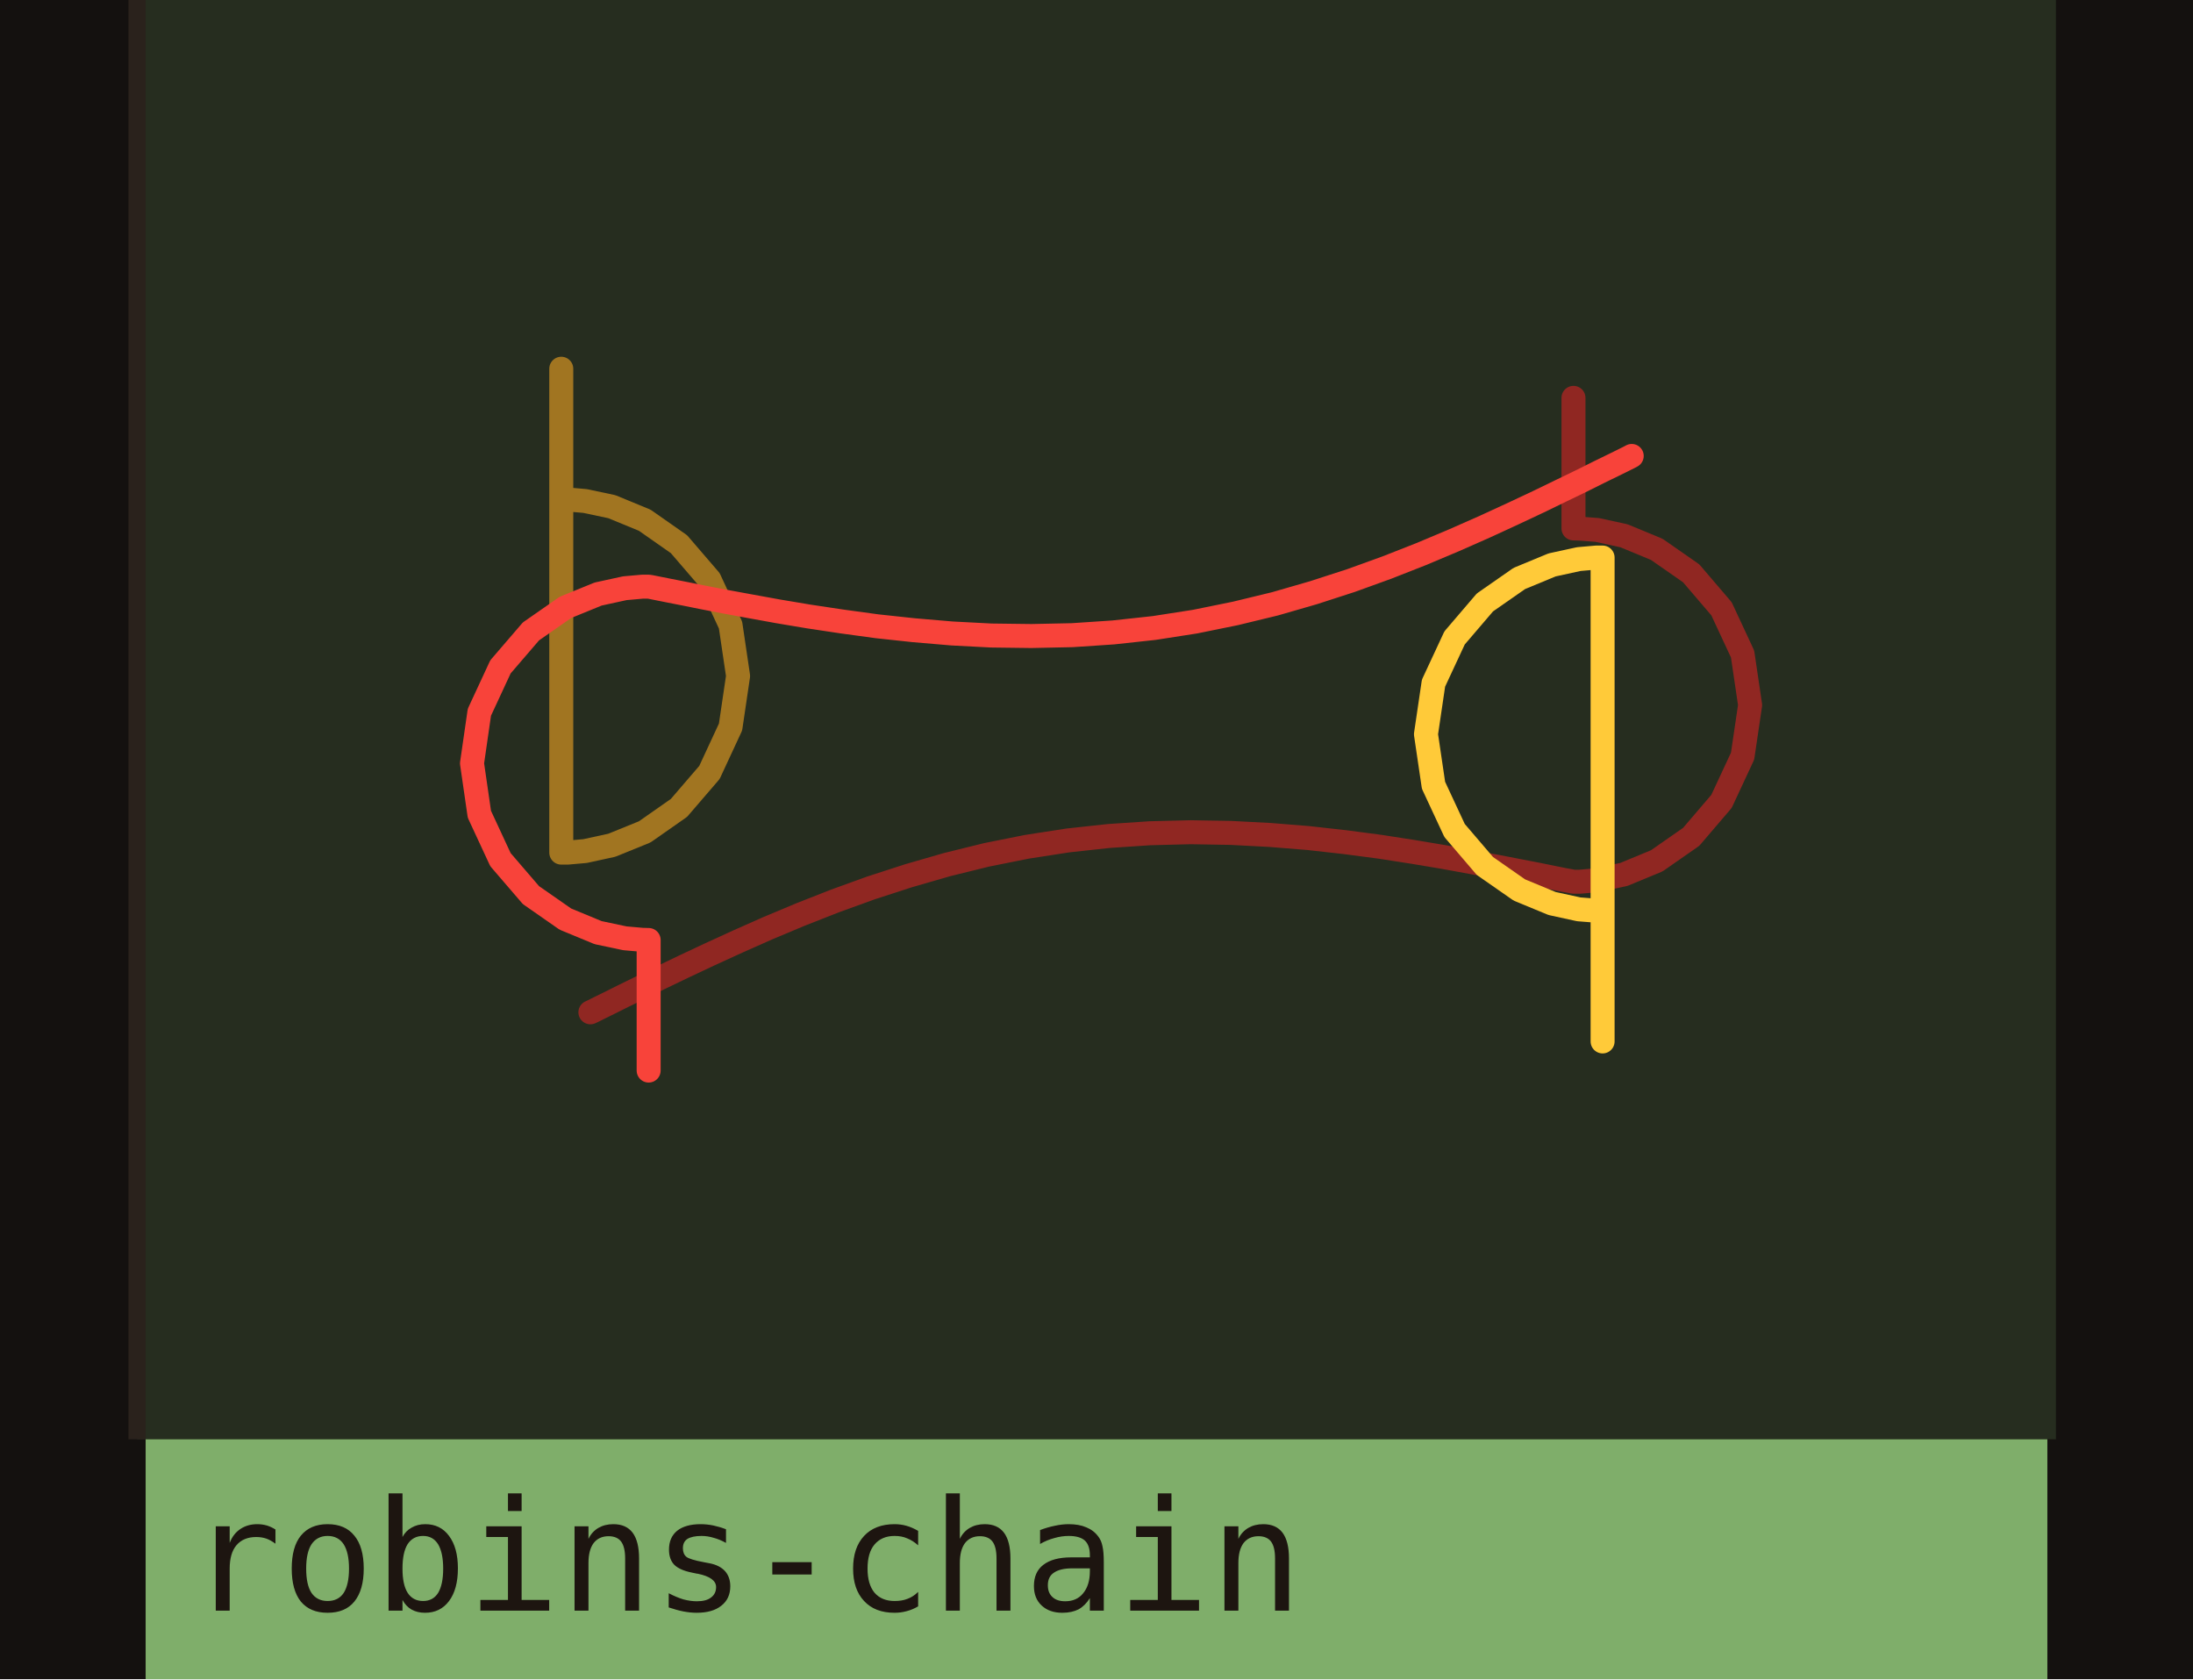
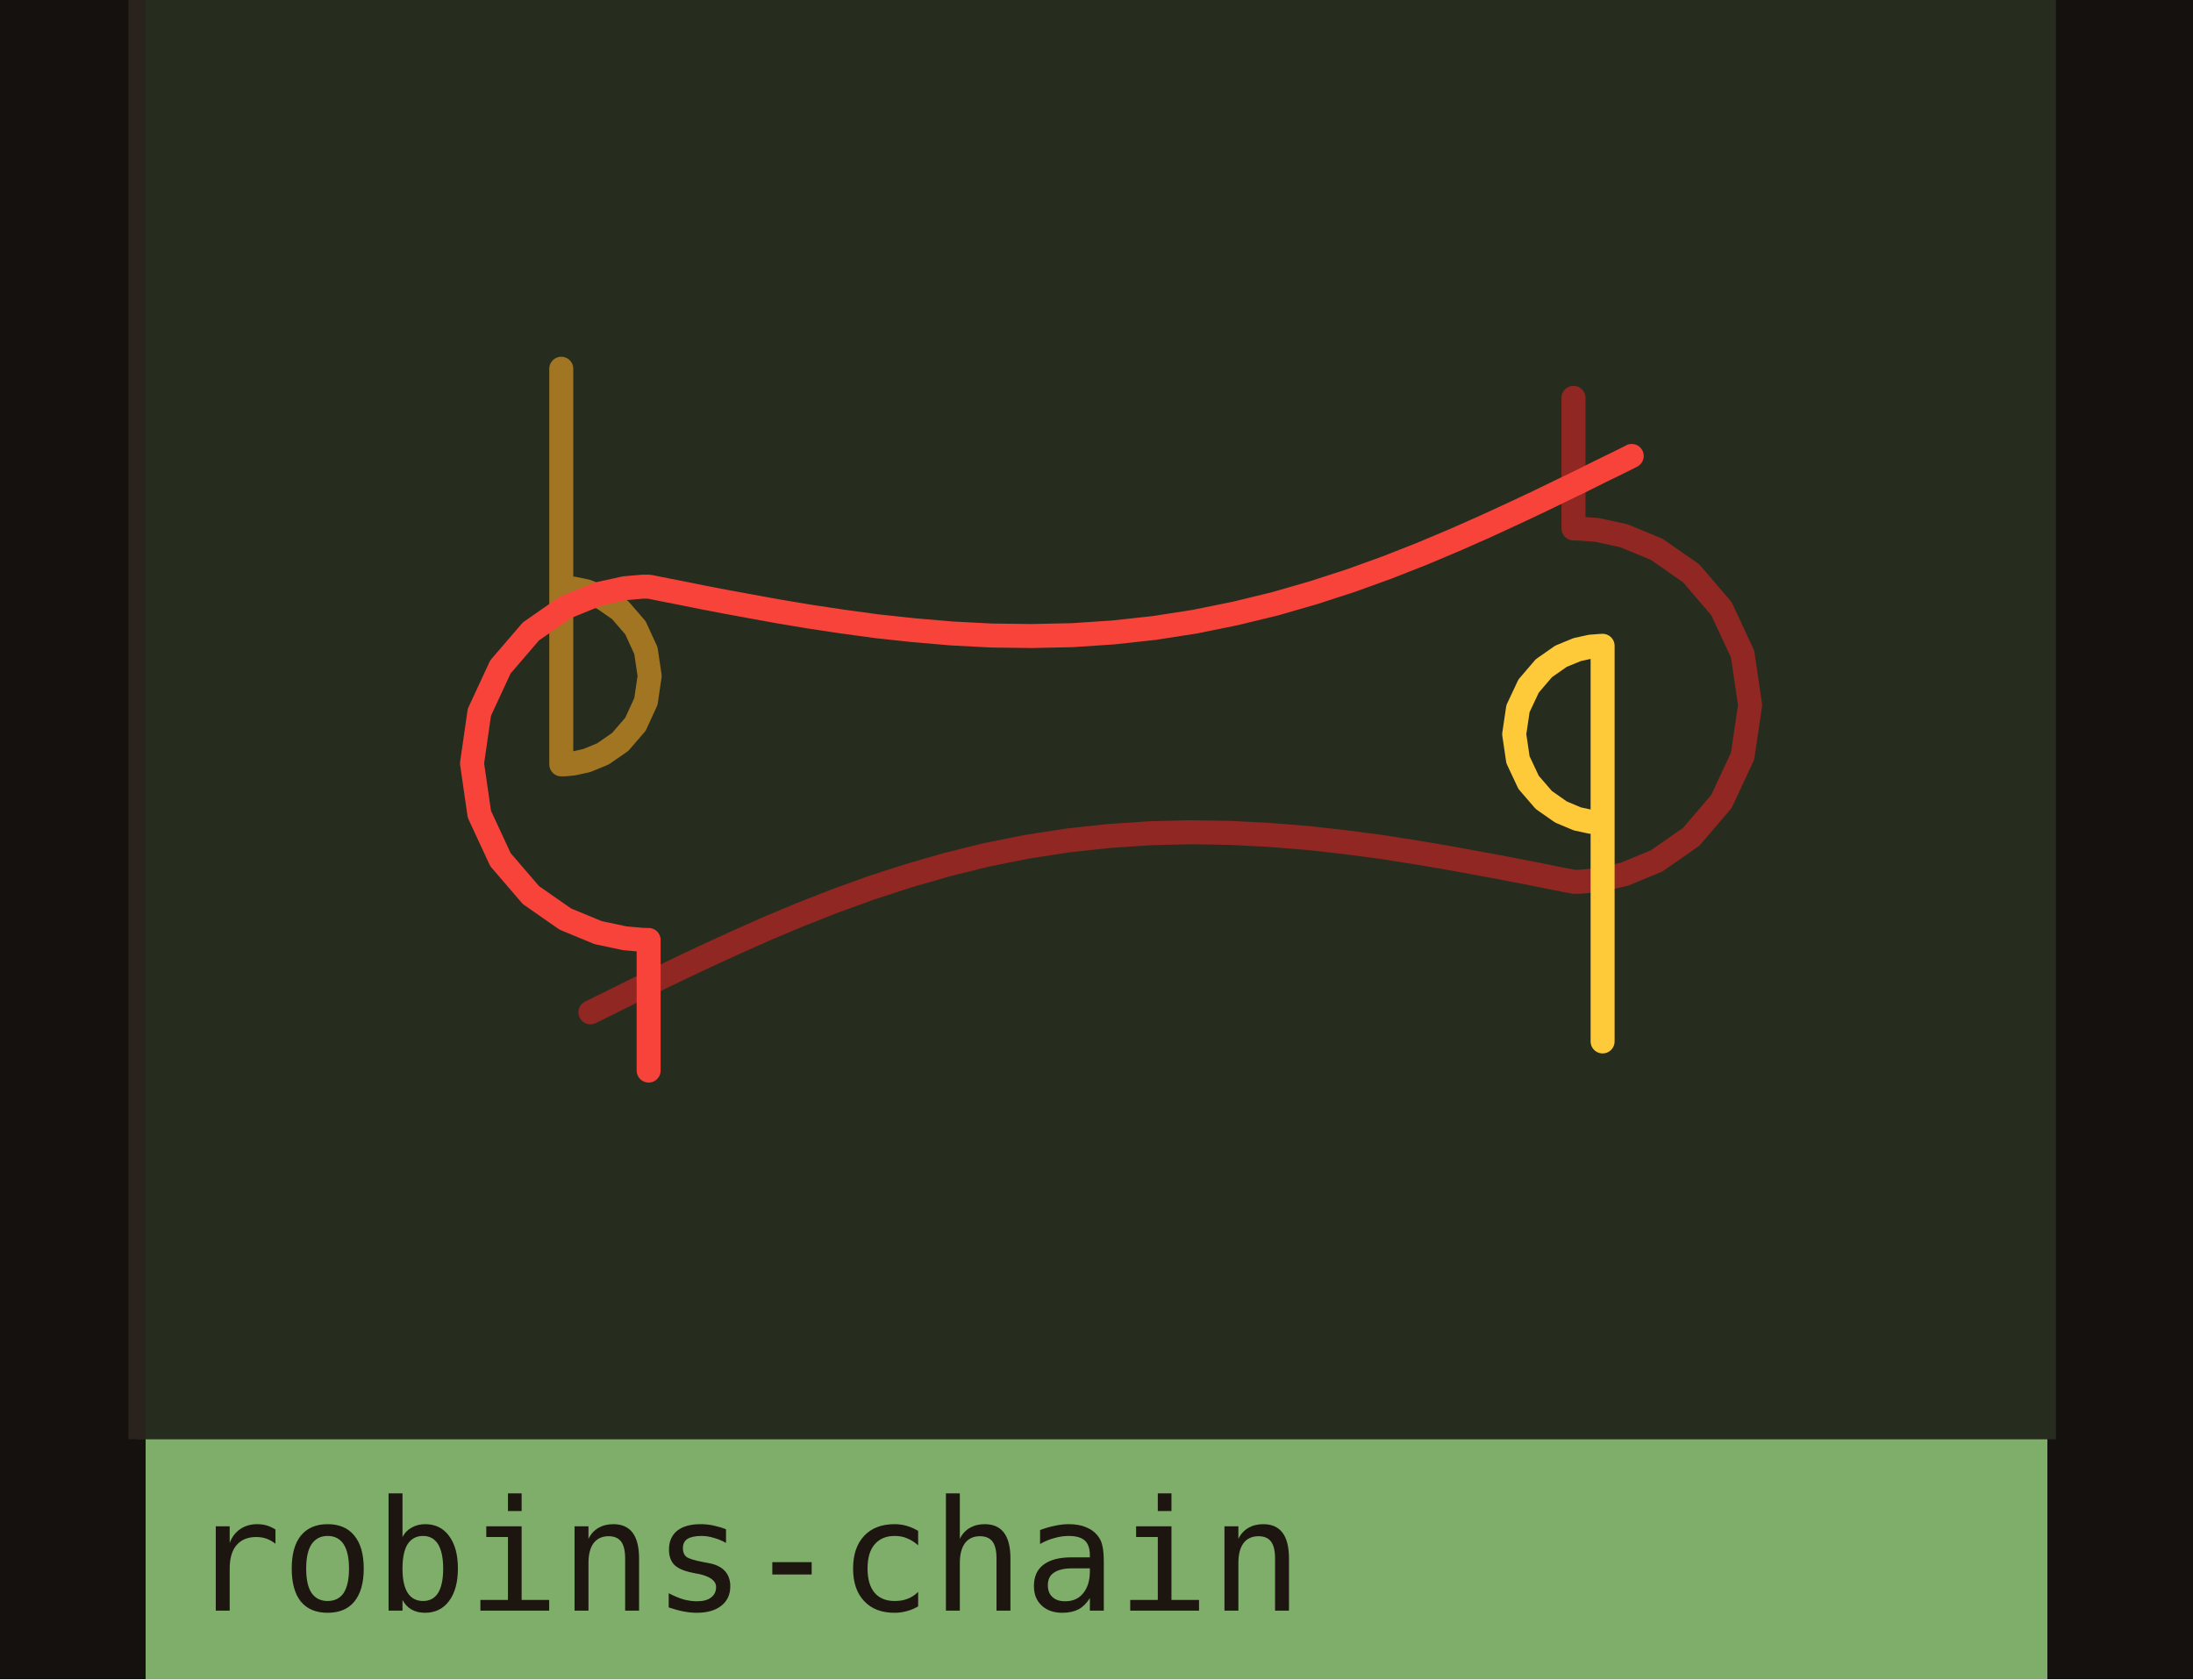
<svg xmlns="http://www.w3.org/2000/svg" viewBox="0 0 128 98" width="128" height="98" role="img">
  <rect width="128" height="98" fill="#14110f" />
  <svg x="8" y="0" width="112" height="84" viewBox="0 0 112 84">
    <rect width="112" height="84" fill="#7fae6a" fill-opacity="0.18" />
-     <path d="M24.76 21.52L24.76 21.59L24.76 21.78L24.76 22.08L24.76 22.49L24.76 23.01L24.76 23.62L24.76 24.31L24.76 25.09L24.76 25.94L24.76 26.85L24.76 27.82L24.76 28.85L24.76 29.91L24.76 31.01L24.76 32.15L24.76 33.3L24.76 34.47L24.76 35.64L24.76 36.82L24.76 37.99L24.76 39.14L24.76 40.27L24.76 41.38L24.76 42.44L24.76 43.47L24.76 44.44L24.76 45.35L24.76 46.2L24.76 46.98L24.76 47.67L24.76 48.28L24.76 48.8L24.76 49.21L24.76 49.51L24.76 49.7L24.76 49.76L25.13 49.76L26.15 49.67L27.71 49.33L29.63 48.55L31.63 47.15L33.41 45.08L34.64 42.43L35.08 39.45L34.64 36.48L33.41 33.83L31.63 31.76L29.63 30.36L27.71 29.57L26.15 29.24L25.13 29.15L24.76 29.14L24.76 28.99L24.76 28.58L24.76 27.95L24.76 27.17L24.76 26.28L24.76 25.33L24.76 24.39L24.76 23.5L24.76 22.71L24.76 22.09L24.76 21.67L24.76 21.52" fill="none" stroke="#a17521" stroke-width="1.4" stroke-linecap="round" stroke-linejoin="round" />
+     <path d="M24.76 21.52L24.76 21.59L24.76 21.78L24.76 22.09L24.76 22.52L24.76 23.04L24.76 23.65L24.76 24.35L24.76 25.13L24.76 25.97L24.76 26.88L24.76 27.83L24.76 28.83L24.76 29.86L24.76 30.91L24.76 31.99L24.76 33.07L24.76 34.15L24.76 35.22L24.76 36.27L24.76 37.3L24.76 38.3L24.76 39.26L24.76 40.16L24.76 41L24.76 41.78L24.76 42.48L24.76 43.09L24.76 43.62L24.76 44.04L24.76 44.35L24.76 44.54L24.76 44.61L24.76 44.61L24.76 44.61L24.76 44.61L24.76 44.61L24.95 44.61L25.46 44.56L26.24 44.39L27.19 44L28.2 43.3L29.09 42.27L29.7 40.94L29.92 39.45L29.7 37.97L29.09 36.64L28.2 35.61L27.19 34.91L26.24 34.51L25.46 34.35L24.95 34.3L24.76 34.3L24.76 34.05L24.76 33.35L24.76 32.3L24.76 30.99L24.76 29.49L24.76 27.91L24.76 26.33L24.76 24.84L24.76 23.52L24.76 22.47L24.76 21.77L24.76 21.52" fill="none" stroke="#a17521" stroke-width="1.4" stroke-linecap="round" stroke-linejoin="round" />
    <path d="M26.46 59.08L26.59 59.02L26.95 58.84L27.54 58.55L28.34 58.15L29.34 57.66L30.52 57.08L31.87 56.43L33.38 55.72L35.04 54.96L36.82 54.17L38.73 53.37L40.74 52.58L42.84 51.82L45.03 51.11L47.28 50.46L49.59 49.89L51.94 49.42L54.33 49.05L56.72 48.79L59.12 48.63L61.49 48.57L63.84 48.61L66.13 48.73L68.36 48.91L70.51 49.15L72.56 49.42L74.49 49.72L76.28 50.02L77.92 50.32L79.4 50.59L80.69 50.84L81.78 51.05L82.66 51.23L83.31 51.36L83.7 51.43L83.84 51.46L84.2 51.46L85.23 51.37L86.79 51.03L88.7 50.24L90.71 48.84L92.48 46.77L93.71 44.13L94.15 41.15L93.71 38.17L92.48 35.53L90.71 33.46L88.7 32.06L86.79 31.27L85.23 30.93L84.2 30.85L83.84 30.84L83.84 30.69L83.84 30.28L83.84 29.65L83.84 28.87L83.84 27.97L83.84 27.03L83.84 26.09L83.84 25.2L83.84 24.41L83.84 23.78L83.84 23.37L83.84 23.22" fill="none" stroke="#902722" stroke-width="1.4" stroke-linecap="round" stroke-linejoin="round" />
-     <path d="M85.54 60.78L85.54 60.72L85.54 60.53L85.54 60.22L85.54 59.81L85.54 59.3L85.54 58.69L85.54 57.99L85.54 57.22L85.54 56.37L85.54 55.45L85.54 54.48L85.54 53.46L85.54 52.39L85.54 51.29L85.54 50.16L85.54 49L85.54 47.83L85.54 46.66L85.54 45.48L85.54 44.32L85.54 43.16L85.54 42.03L85.54 40.93L85.54 39.86L85.54 38.84L85.54 37.86L85.54 36.95L85.54 36.1L85.54 35.33L85.54 34.63L85.54 34.02L85.54 33.51L85.54 33.09L85.54 32.79L85.54 32.6L85.54 32.54L85.17 32.54L84.15 32.63L82.59 32.97L80.68 33.76L78.67 35.16L76.9 37.23L75.67 39.87L75.23 42.85L75.67 45.83L76.9 48.47L78.67 50.54L80.68 51.94L82.59 52.73L84.15 53.07L85.17 53.15L85.54 53.16L85.54 53.31L85.54 53.72L85.54 54.35L85.54 55.13L85.54 56.03L85.54 56.97L85.54 57.91L85.54 58.8L85.54 59.59L85.54 60.22L85.54 60.63L85.54 60.78" fill="none" stroke="#ffca39" stroke-width="1.4" stroke-linecap="round" stroke-linejoin="round" />
+     <path d="M85.54 60.78L85.54 60.71L85.54 60.52L85.54 60.21L85.54 59.79L85.54 59.26L85.54 58.65L85.54 57.95L85.54 57.17L85.54 56.33L85.54 55.43L85.54 54.47L85.54 53.47L85.54 52.44L85.54 51.39L85.54 50.32L85.54 49.24L85.54 48.16L85.54 47.08L85.54 46.03L85.54 45L85.54 44L85.54 43.05L85.54 42.14L85.54 41.3L85.54 40.52L85.54 39.82L85.54 39.21L85.54 38.69L85.54 38.26L85.54 37.95L85.54 37.76L85.54 37.69L85.54 37.69L85.54 37.69L85.54 37.69L85.54 37.69L85.36 37.7L84.84 37.74L84.06 37.91L83.11 38.3L82.11 39L81.22 40.04L80.6 41.36L80.38 42.85L80.6 44.34L81.22 45.66L82.11 46.69L83.11 47.39L84.06 47.79L84.84 47.96L85.36 48L85.54 48L85.54 48.26L85.54 48.95L85.54 50L85.54 51.32L85.54 52.81L85.54 54.39L85.54 55.97L85.54 57.47L85.54 58.78L85.54 59.83L85.54 60.53L85.54 60.78" fill="none" stroke="#ffca39" stroke-width="1.4" stroke-linecap="round" stroke-linejoin="round" />
    <path d="M87.24 26.61L87.11 26.68L86.75 26.86L86.16 27.15L85.36 27.54L84.36 28.04L83.18 28.61L81.82 29.27L80.31 29.98L78.66 30.74L76.87 31.53L74.97 32.33L72.96 33.12L70.86 33.88L68.67 34.59L66.42 35.24L64.11 35.8L61.75 36.28L59.37 36.65L56.98 36.91L54.58 37.07L52.2 37.12L49.86 37.09L47.56 36.97L45.33 36.78L43.19 36.55L41.14 36.27L39.21 35.98L37.42 35.68L35.77 35.38L34.3 35.11L33 34.86L31.91 34.64L31.04 34.47L30.39 34.34L29.99 34.26L29.86 34.24L29.49 34.24L28.47 34.33L26.91 34.67L25 35.45L22.99 36.85L21.21 38.92L19.98 41.57L19.55 44.55L19.98 47.52L21.21 50.17L22.99 52.24L25 53.64L26.91 54.43L28.47 54.76L29.49 54.85L29.86 54.86L29.86 55.01L29.86 55.42L29.86 56.05L29.86 56.83L29.86 57.72L29.86 58.67L29.86 59.61L29.86 60.5L29.86 61.29L29.86 61.91L29.86 62.33L29.86 62.48" fill="none" stroke="#f8433a" stroke-width="1.4" stroke-linecap="round" stroke-linejoin="round" />
  </svg>
  <path d="M8 0L8 84" stroke="#2a221c" stroke-width="1" fill="none" />
  <svg x="8" y="84" width="112" height="14" viewBox="0 0 112 14">
    <rect x="0.5" width="111" height="14" fill="#7fae6a" />
    <text x="3" y="10" fill="#1d1510" font-size="9" font-family="ui-monospace, Menlo, monospace">robins-chain</text>
  </svg>
</svg>
